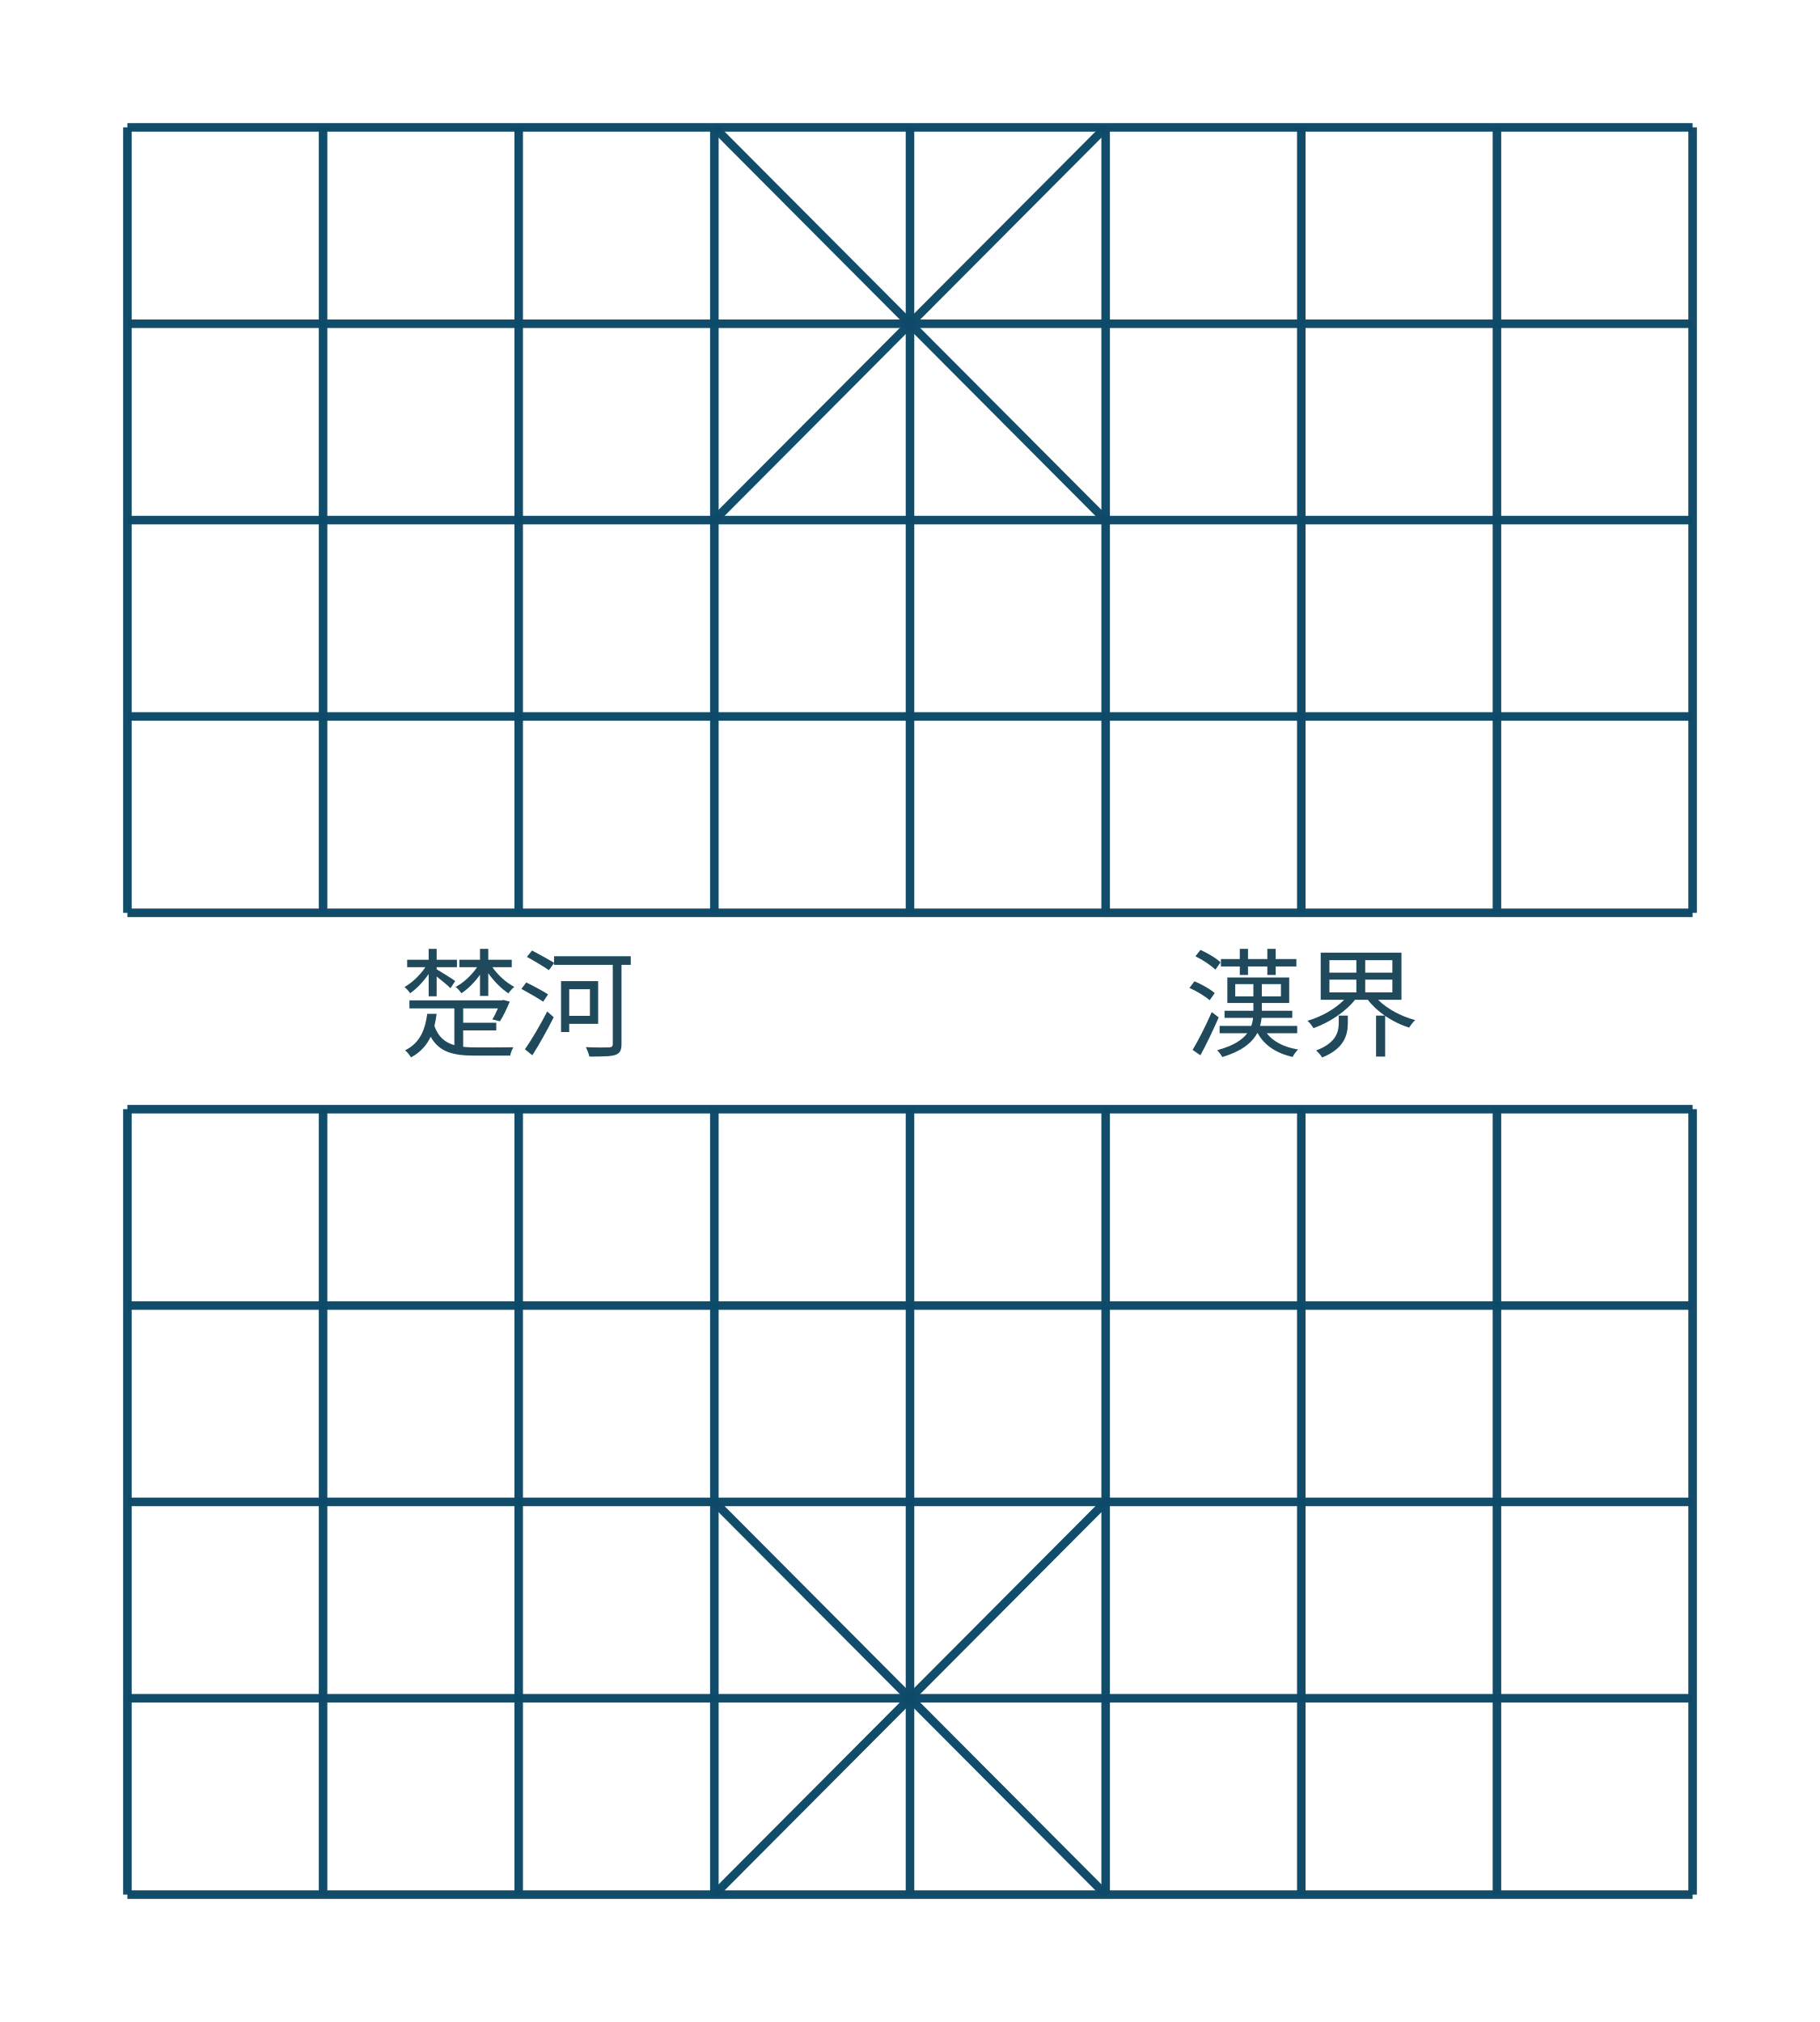
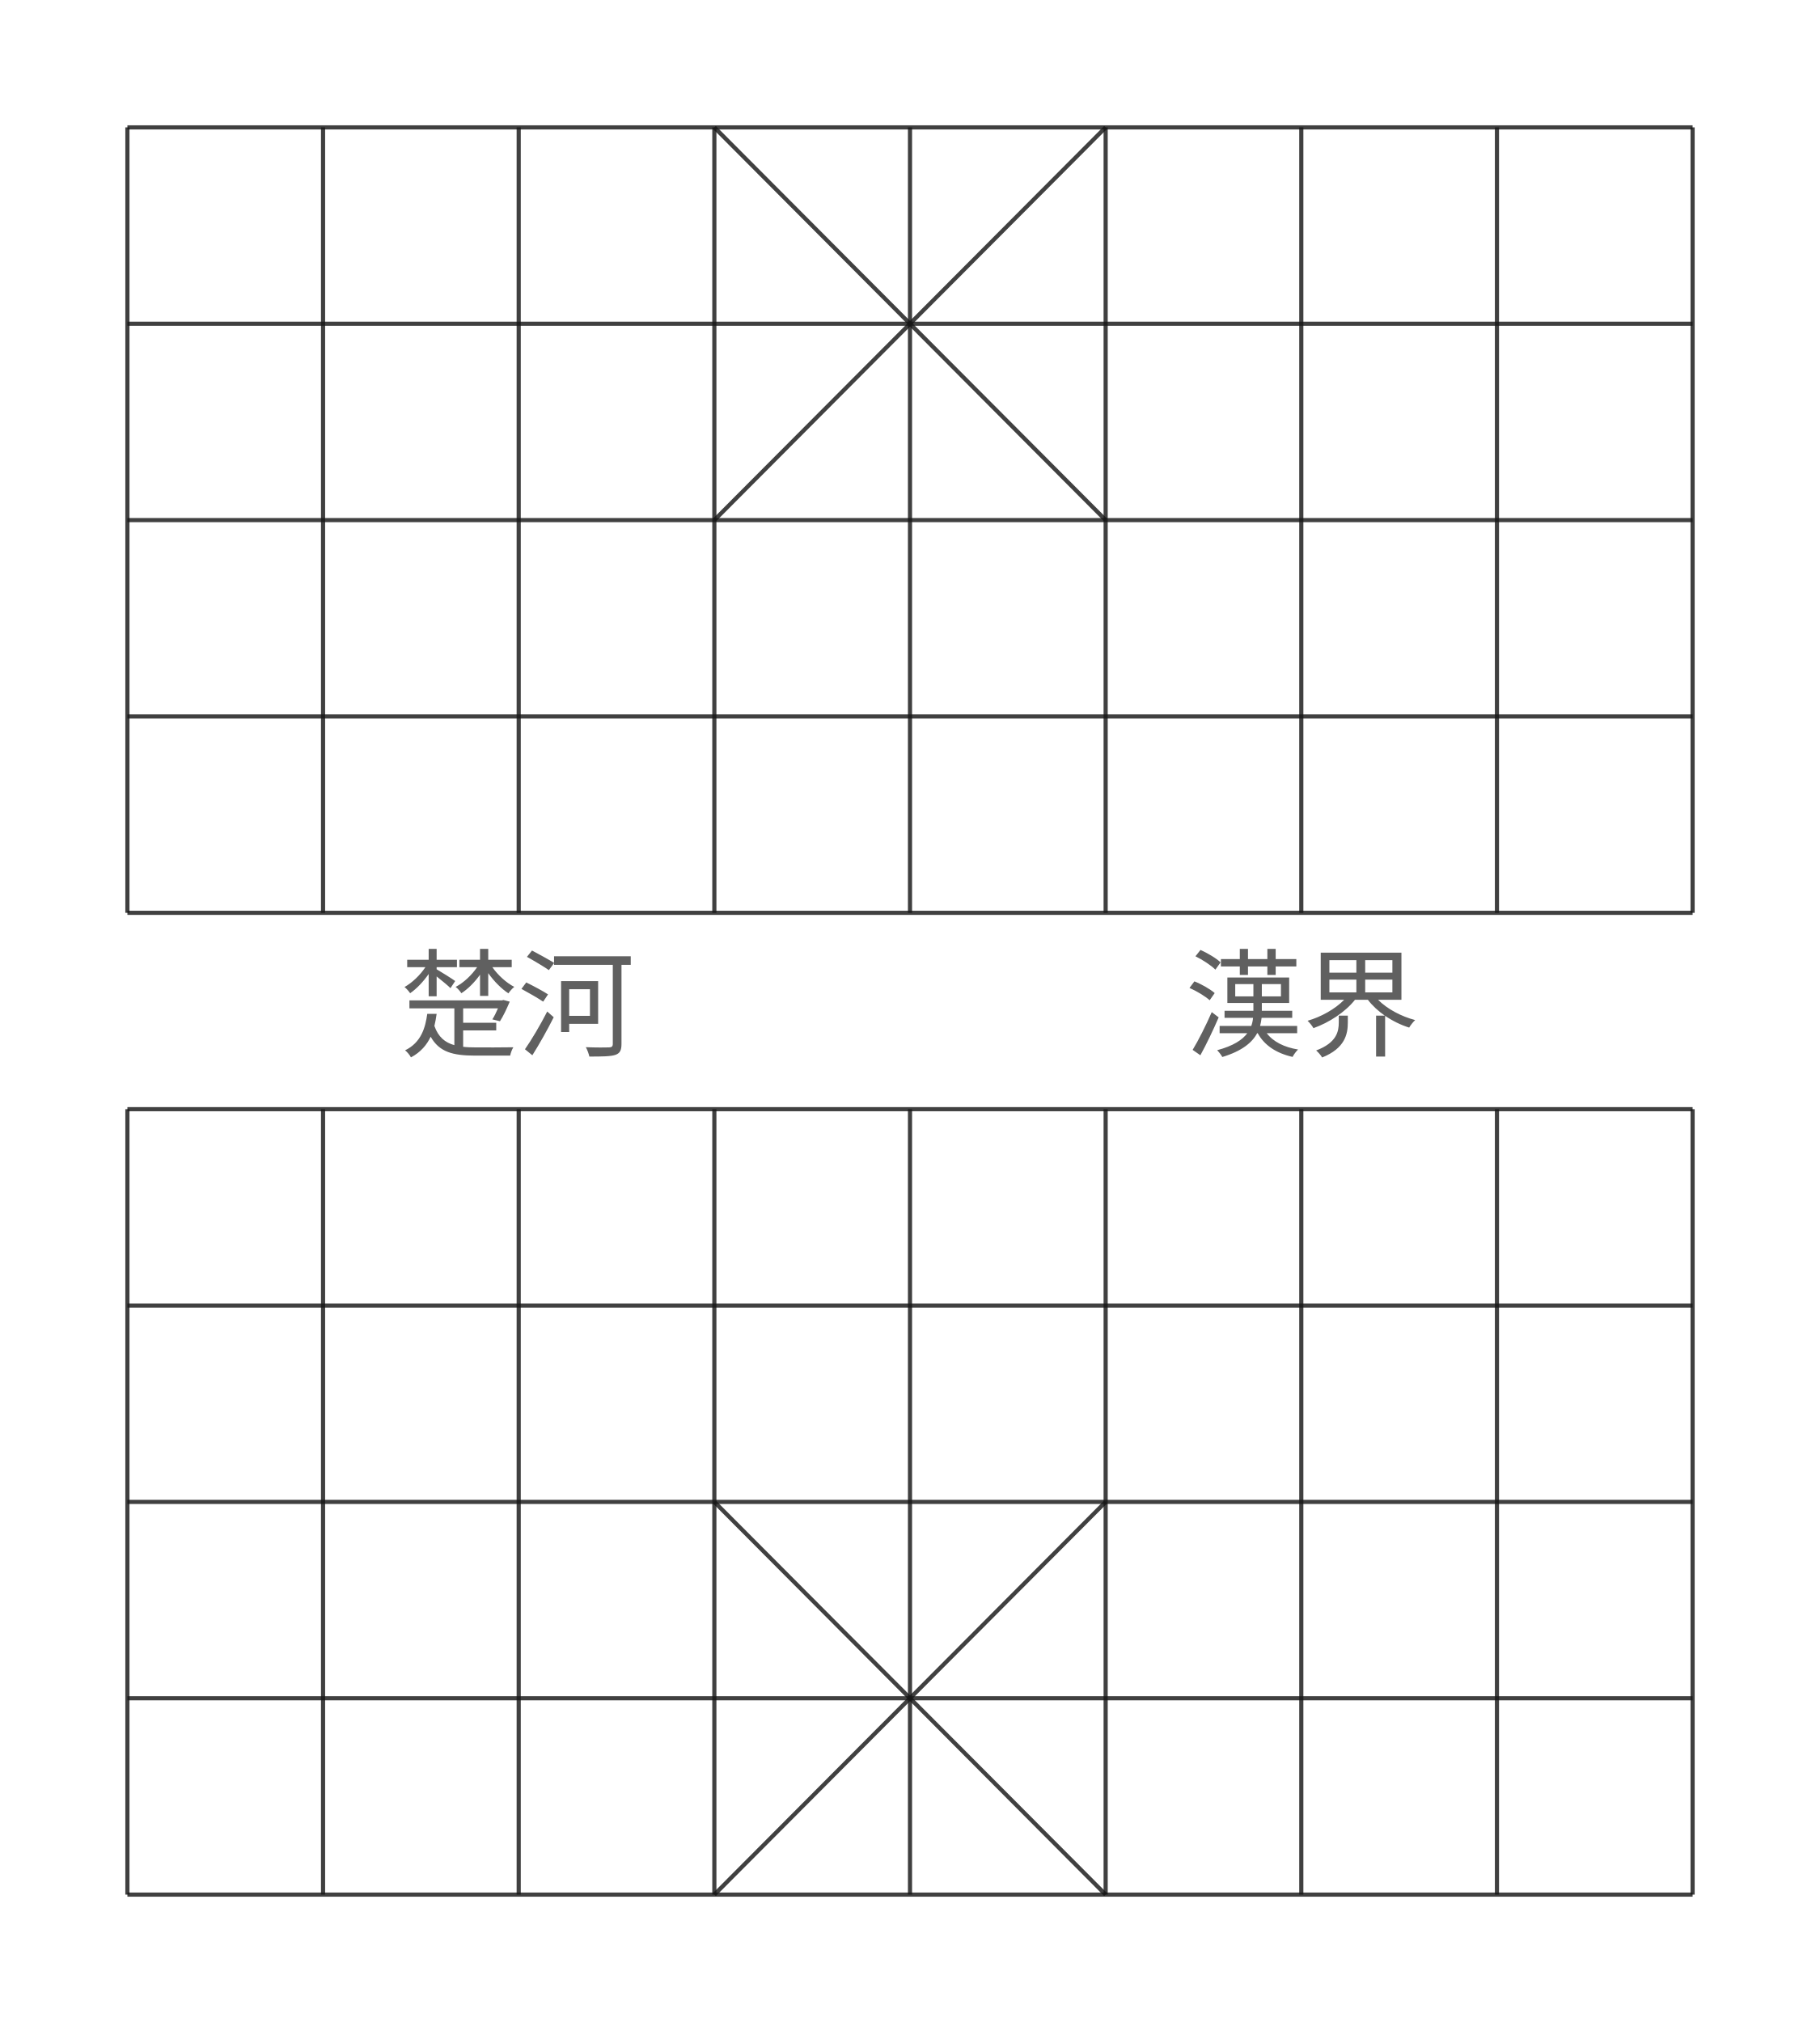
<svg xmlns="http://www.w3.org/2000/svg" viewBox="0 0 900 1000" fill="none">
-   <defs>
-     <filter id="lineCrisp" x="-4%" y="-4%" width="108%" height="108%">
-       <feGaussianBlur stdDeviation="0.25" result="blur" />
-       <feColorMatrix in="blur" type="matrix" values="0 0 0 0 0.02 0 0 0 0 0.28 0 0 0 0 0.42 0 0 0 0.25 0" />
-       <feMerge>
-         <feMergeNode />
-         <feMergeNode in="SourceGraphic" />
-       </feMerge>
-     </filter>
-   </defs>
  <rect width="900" height="1000" fill="transparent" />
-   <g stroke="#124b68" stroke-opacity="0.98" stroke-width="4.2" stroke-linecap="butt" filter="url(#lineCrisp)">
+   <g stroke="#171717" stroke-opacity="0.82" stroke-width="2.05" stroke-linecap="butt">
    <line x1="63" y1="63" x2="63" y2="451.444" />
    <line x1="63" y1="548.556" x2="63" y2="937" />
    <line x1="159.75" y1="63" x2="159.75" y2="451.444" />
    <line x1="159.75" y1="548.556" x2="159.75" y2="937" />
    <line x1="256.5" y1="63" x2="256.5" y2="451.444" />
    <line x1="256.5" y1="548.556" x2="256.5" y2="937" />
    <line x1="353.25" y1="63" x2="353.25" y2="451.444" />
    <line x1="353.25" y1="548.556" x2="353.25" y2="937" />
    <line x1="450" y1="63" x2="450" y2="451.444" />
    <line x1="450" y1="548.556" x2="450" y2="937" />
    <line x1="546.75" y1="63" x2="546.75" y2="451.444" />
    <line x1="546.75" y1="548.556" x2="546.75" y2="937" />
    <line x1="643.5" y1="63" x2="643.5" y2="451.444" />
    <line x1="643.5" y1="548.556" x2="643.5" y2="937" />
    <line x1="740.25" y1="63" x2="740.25" y2="451.444" />
    <line x1="740.25" y1="548.556" x2="740.25" y2="937" />
    <line x1="837" y1="63" x2="837" y2="451.444" />
    <line x1="837" y1="548.556" x2="837" y2="937" />
    <line x1="63" y1="63" x2="837" y2="63" />
    <line x1="63" y1="160.111" x2="837" y2="160.111" />
    <line x1="63" y1="257.222" x2="837" y2="257.222" />
    <line x1="63" y1="354.333" x2="837" y2="354.333" />
    <line x1="63" y1="451.444" x2="837" y2="451.444" />
    <line x1="63" y1="548.556" x2="837" y2="548.556" />
    <line x1="63" y1="645.667" x2="837" y2="645.667" />
    <line x1="63" y1="742.778" x2="837" y2="742.778" />
    <line x1="63" y1="839.889" x2="837" y2="839.889" />
    <line x1="63" y1="937" x2="837" y2="937" />
    <line x1="353.25" y1="63" x2="546.75" y2="257.222" />
    <line x1="546.75" y1="63" x2="353.25" y2="257.222" />
    <line x1="353.25" y1="742.778" x2="546.75" y2="937" />
    <line x1="546.75" y1="742.778" x2="353.25" y2="937" />
  </g>
-   <g fill="#183f52" fill-opacity="0.94" font-family="KaiTi, STKaiti, SimSun, serif" font-size="58" text-anchor="middle" filter="url(#lineCrisp)">
+   <g fill="#171717" fill-opacity="0.68" font-family="KaiTi, STKaiti, SimSun, serif" font-size="58" text-anchor="middle">
    <text x="256" y="518">楚河</text>
    <text x="644" y="518">漢界</text>
  </g>
</svg>
